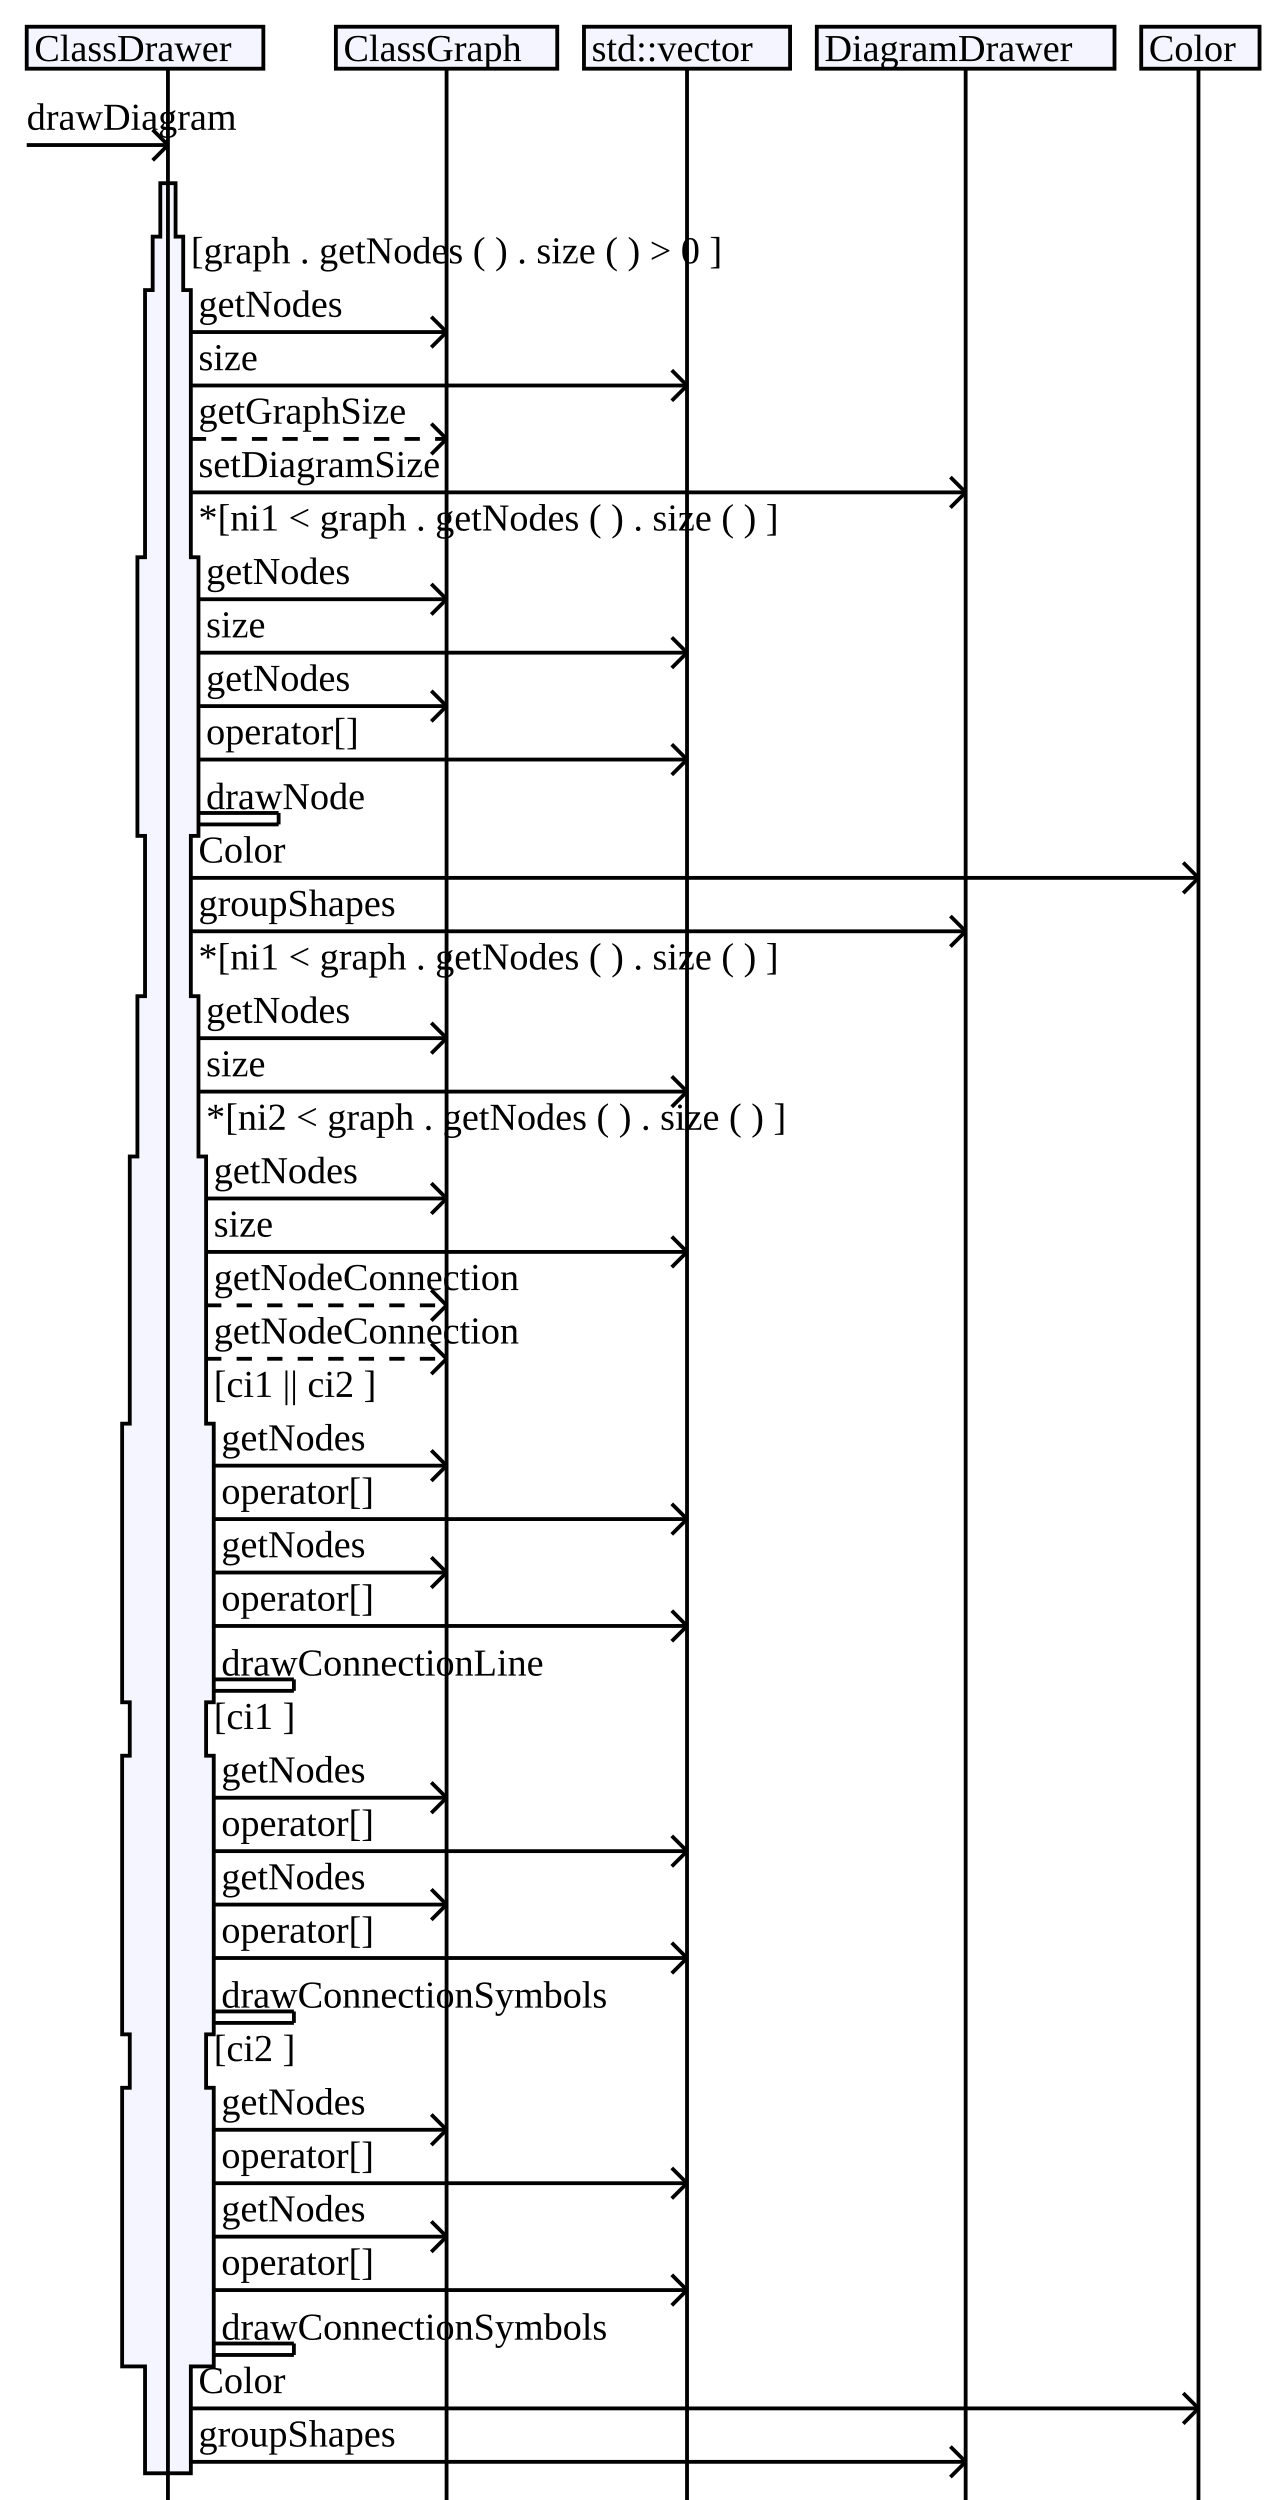
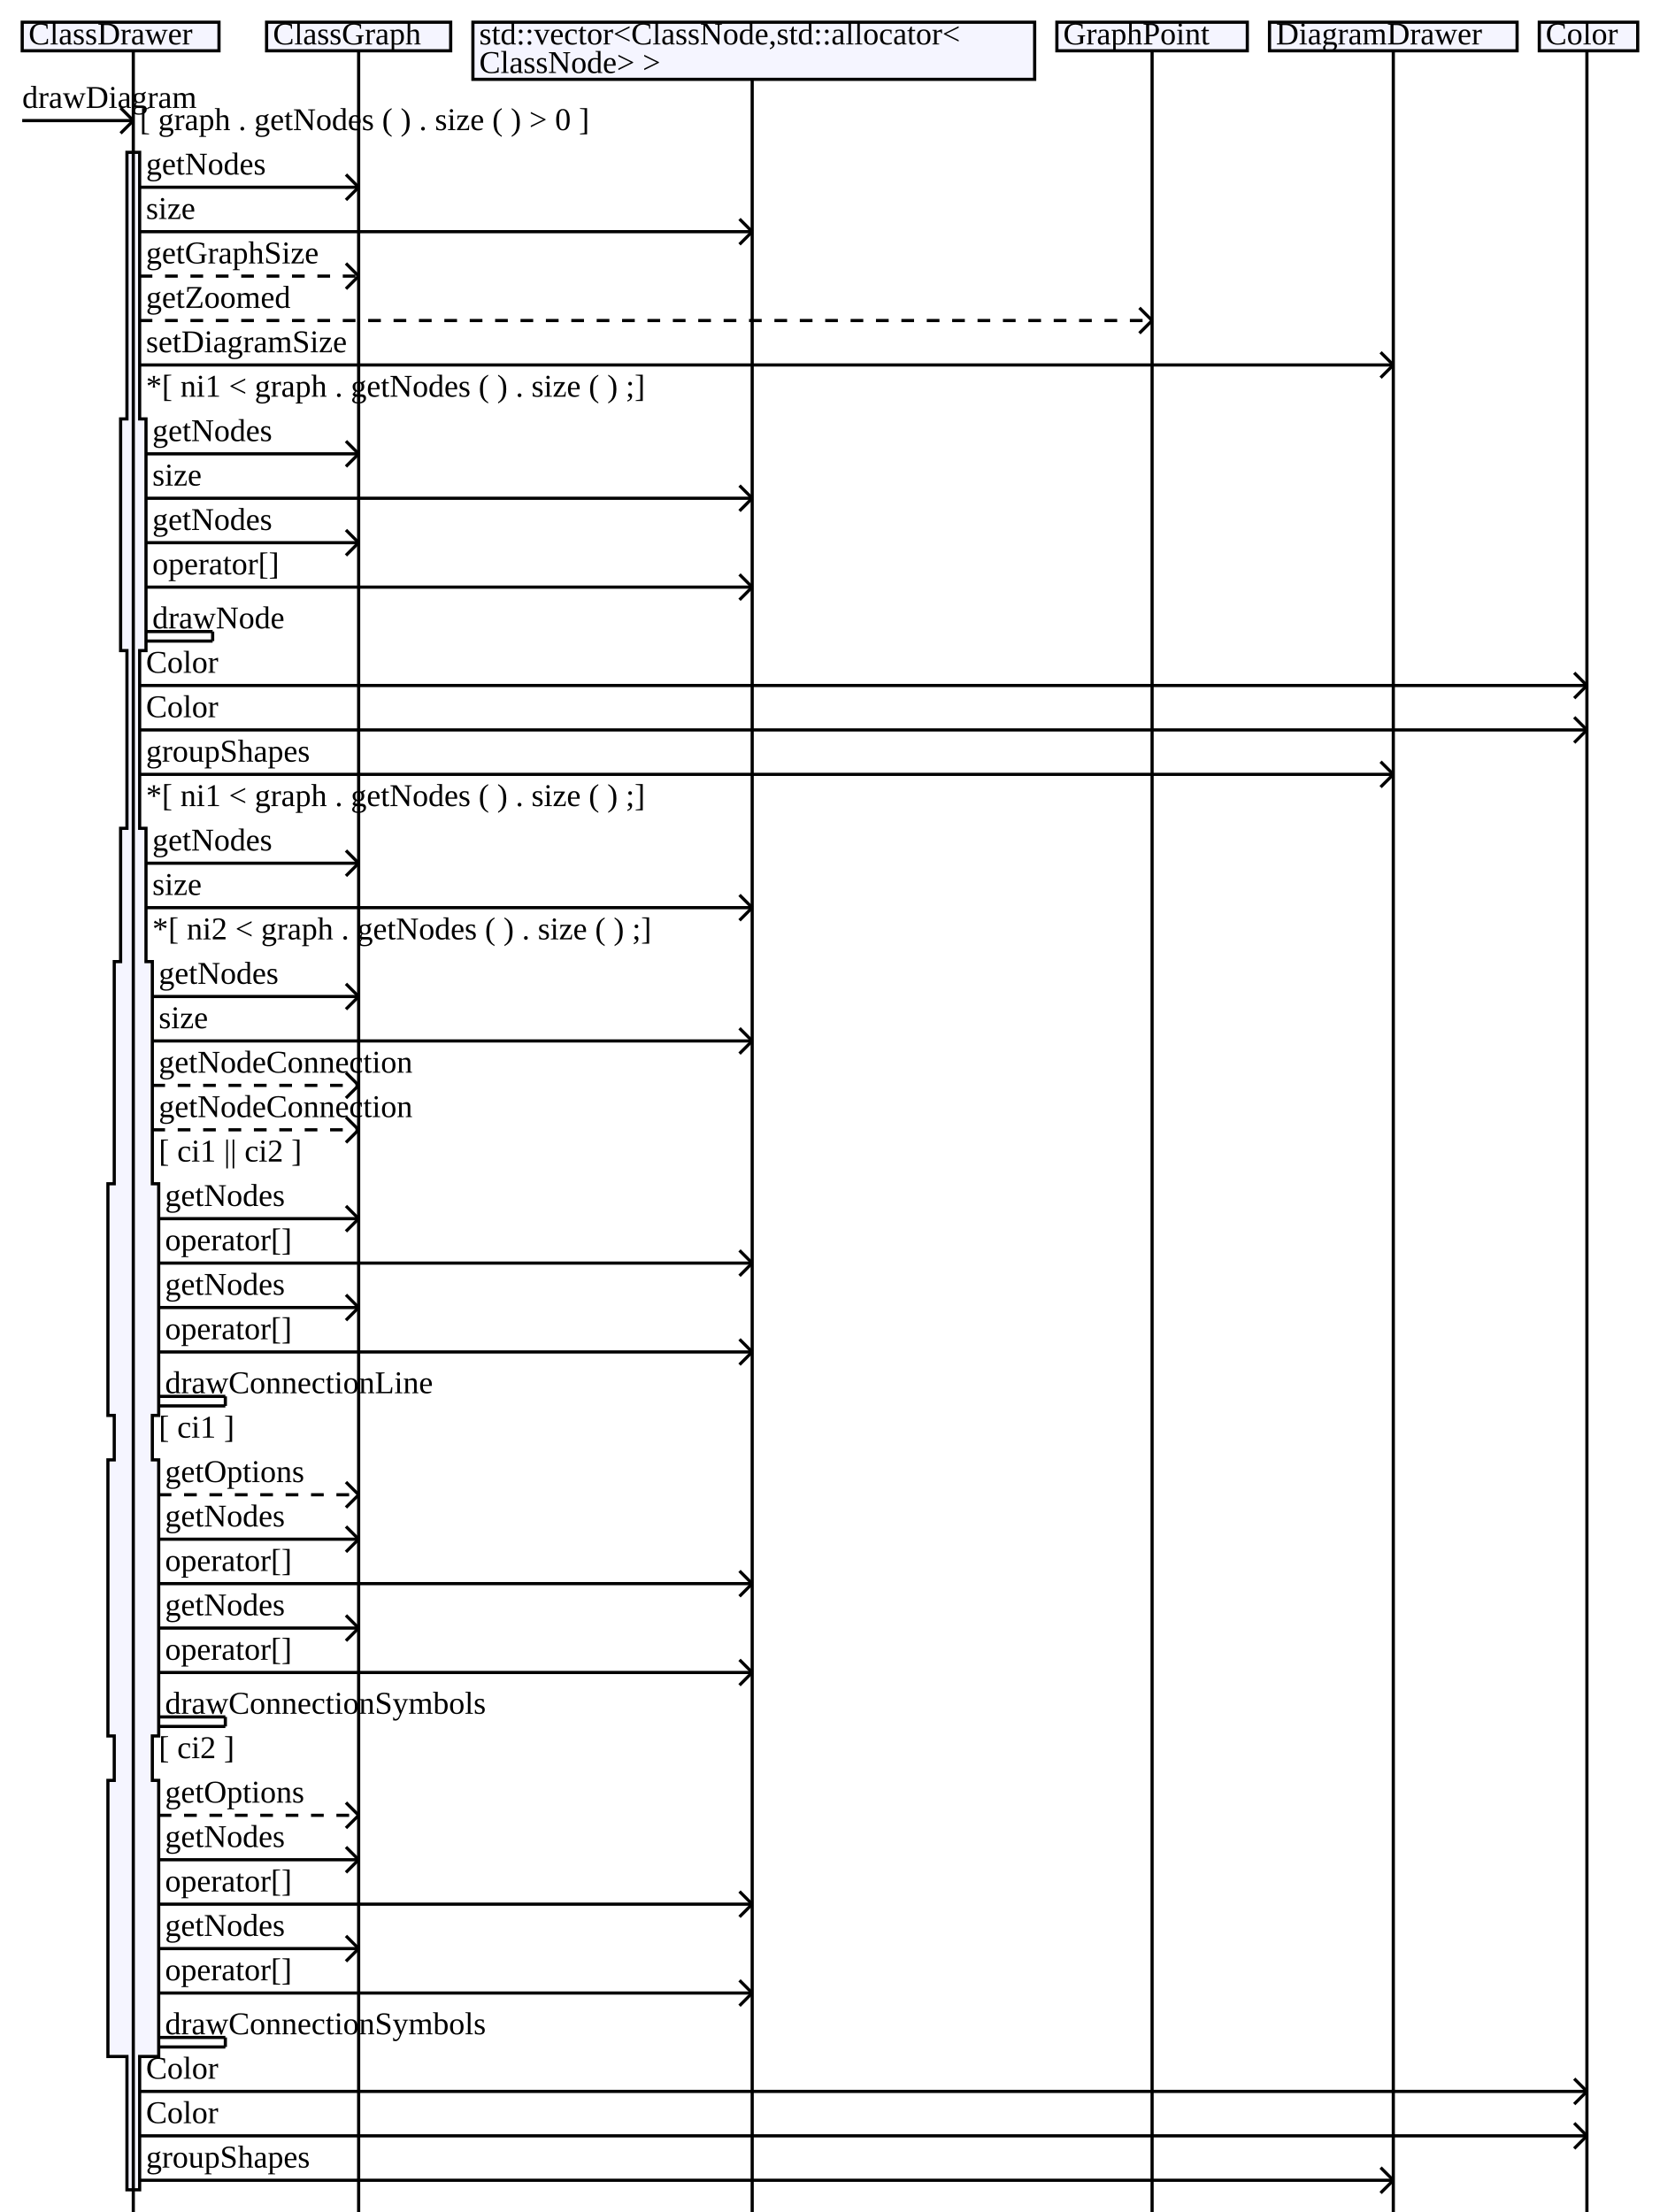
- <svg xmlns="http://www.w3.org/2000/svg" version="1.1" width="337" height="655">
-   <g fill="#f5f5ff" stroke="rgb(0,0,0)" style="stroke-width:1">
-     <rect x="7" y="7" width="62" height="11" />
-   </g>
-   <g font-size="10">
-     <text x="9" y="16">ClassDrawer</text>
-   </g>
-   <g fill="#f5f5ff" stroke="rgb(0,0,0)" style="stroke-width:1">
-     <rect x="88" y="7" width="58" height="11" />
-   </g>
-   <g font-size="10">
-     <text x="90" y="16">ClassGraph</text>
-   </g>
-   <g fill="#f5f5ff" stroke="rgb(0,0,0)" style="stroke-width:1">
-     <rect x="153" y="7" width="54" height="11" />
-   </g>
-   <g font-size="10">
-     <text x="155" y="16">std::vector</text>
-   </g>
-   <g fill="#f5f5ff" stroke="rgb(0,0,0)" style="stroke-width:1">
-     <rect x="214" y="7" width="78" height="11" />
-   </g>
-   <g font-size="10">
-     <text x="216" y="16">DiagramDrawer</text>
-   </g>
-   <g fill="#f5f5ff" stroke="rgb(0,0,0)" style="stroke-width:1">
-     <rect x="299" y="7" width="31" height="11" />
-   </g>
-   <g font-size="10">
-     <text x="301" y="16">Color</text>
-   </g>
-   <g fill="#f5f5ff" stroke="rgb(0,0,0)" style="stroke-width:1">
-     <line x1="7" y1="38" x2="44" y2="38" />
-     <line x1="40" y1="34" x2="44" y2="38" />
-     <line x1="40" y1="42" x2="44" y2="38" />
-     <line x1="50" y1="87" x2="117" y2="87" />
-     <line x1="113" y1="83" x2="117" y2="87" />
-     <line x1="113" y1="91" x2="117" y2="87" />
-     <line x1="50" y1="101" x2="180" y2="101" />
-     <line x1="176" y1="97" x2="180" y2="101" />
-     <line x1="176" y1="105" x2="180" y2="101" />
-     <line x1="50" y1="115" x2="117" y2="115" style="stroke-dasharray: 4, 4 " />
-     <line x1="113" y1="111" x2="117" y2="115" />
-     <line x1="113" y1="119" x2="117" y2="115" />
-     <line x1="50" y1="129" x2="253" y2="129" />
-     <line x1="249" y1="125" x2="253" y2="129" />
-     <line x1="249" y1="133" x2="253" y2="129" />
-     <line x1="52" y1="157" x2="117" y2="157" />
-     <line x1="113" y1="153" x2="117" y2="157" />
-     <line x1="113" y1="161" x2="117" y2="157" />
-     <line x1="52" y1="171" x2="180" y2="171" />
-     <line x1="176" y1="167" x2="180" y2="171" />
-     <line x1="176" y1="175" x2="180" y2="171" />
-     <line x1="52" y1="185" x2="117" y2="185" />
-     <line x1="113" y1="181" x2="117" y2="185" />
-     <line x1="113" y1="189" x2="117" y2="185" />
-     <line x1="52" y1="199" x2="180" y2="199" />
-     <line x1="176" y1="195" x2="180" y2="199" />
-     <line x1="176" y1="203" x2="180" y2="199" />
-     <line x1="52" y1="213" x2="73" y2="213" />
-     <line x1="73" y1="213" x2="73" y2="216" />
-     <line x1="52" y1="216" x2="73" y2="216" />
-     <line x1="50" y1="230" x2="314" y2="230" />
-     <line x1="310" y1="226" x2="314" y2="230" />
-     <line x1="310" y1="234" x2="314" y2="230" />
-     <line x1="50" y1="244" x2="253" y2="244" />
-     <line x1="249" y1="240" x2="253" y2="244" />
-     <line x1="249" y1="248" x2="253" y2="244" />
-     <line x1="52" y1="272" x2="117" y2="272" />
-     <line x1="113" y1="268" x2="117" y2="272" />
-     <line x1="113" y1="276" x2="117" y2="272" />
-     <line x1="52" y1="286" x2="180" y2="286" />
-     <line x1="176" y1="282" x2="180" y2="286" />
-     <line x1="176" y1="290" x2="180" y2="286" />
-     <line x1="54" y1="314" x2="117" y2="314" />
-     <line x1="113" y1="310" x2="117" y2="314" />
-     <line x1="113" y1="318" x2="117" y2="314" />
-     <line x1="54" y1="328" x2="180" y2="328" />
-     <line x1="176" y1="324" x2="180" y2="328" />
-     <line x1="176" y1="332" x2="180" y2="328" />
-     <line x1="54" y1="342" x2="117" y2="342" style="stroke-dasharray: 4, 4 " />
-     <line x1="113" y1="338" x2="117" y2="342" />
-     <line x1="113" y1="346" x2="117" y2="342" />
-     <line x1="54" y1="356" x2="117" y2="356" style="stroke-dasharray: 4, 4 " />
-     <line x1="113" y1="352" x2="117" y2="356" />
-     <line x1="113" y1="360" x2="117" y2="356" />
-     <line x1="56" y1="384" x2="117" y2="384" />
-     <line x1="113" y1="380" x2="117" y2="384" />
-     <line x1="113" y1="388" x2="117" y2="384" />
-     <line x1="56" y1="398" x2="180" y2="398" />
-     <line x1="176" y1="394" x2="180" y2="398" />
-     <line x1="176" y1="402" x2="180" y2="398" />
-     <line x1="56" y1="412" x2="117" y2="412" />
-     <line x1="113" y1="408" x2="117" y2="412" />
-     <line x1="113" y1="416" x2="117" y2="412" />
-     <line x1="56" y1="426" x2="180" y2="426" />
-     <line x1="176" y1="422" x2="180" y2="426" />
-     <line x1="176" y1="430" x2="180" y2="426" />
-     <line x1="56" y1="440" x2="77" y2="440" />
-     <line x1="77" y1="440" x2="77" y2="443" />
-     <line x1="56" y1="443" x2="77" y2="443" />
-     <line x1="56" y1="471" x2="117" y2="471" />
-     <line x1="113" y1="467" x2="117" y2="471" />
-     <line x1="113" y1="475" x2="117" y2="471" />
-     <line x1="56" y1="485" x2="180" y2="485" />
-     <line x1="176" y1="481" x2="180" y2="485" />
-     <line x1="176" y1="489" x2="180" y2="485" />
-     <line x1="56" y1="499" x2="117" y2="499" />
-     <line x1="113" y1="495" x2="117" y2="499" />
-     <line x1="113" y1="503" x2="117" y2="499" />
-     <line x1="56" y1="513" x2="180" y2="513" />
-     <line x1="176" y1="509" x2="180" y2="513" />
-     <line x1="176" y1="517" x2="180" y2="513" />
-     <line x1="56" y1="527" x2="77" y2="527" />
-     <line x1="77" y1="527" x2="77" y2="530" />
-     <line x1="56" y1="530" x2="77" y2="530" />
-     <line x1="56" y1="558" x2="117" y2="558" />
-     <line x1="113" y1="554" x2="117" y2="558" />
-     <line x1="113" y1="562" x2="117" y2="558" />
-     <line x1="56" y1="572" x2="180" y2="572" />
-     <line x1="176" y1="568" x2="180" y2="572" />
-     <line x1="176" y1="576" x2="180" y2="572" />
-     <line x1="56" y1="586" x2="117" y2="586" />
-     <line x1="113" y1="582" x2="117" y2="586" />
-     <line x1="113" y1="590" x2="117" y2="586" />
-     <line x1="56" y1="600" x2="180" y2="600" />
-     <line x1="176" y1="596" x2="180" y2="600" />
-     <line x1="176" y1="604" x2="180" y2="600" />
-     <line x1="56" y1="614" x2="77" y2="614" />
-     <line x1="77" y1="614" x2="77" y2="617" />
-     <line x1="56" y1="617" x2="77" y2="617" />
-     <line x1="50" y1="631" x2="314" y2="631" />
-     <line x1="310" y1="627" x2="314" y2="631" />
-     <line x1="310" y1="635" x2="314" y2="631" />
-     <line x1="50" y1="645" x2="253" y2="645" />
-     <line x1="249" y1="641" x2="253" y2="645" />
-     <line x1="249" y1="649" x2="253" y2="645" />
-     <polygon points="44,48 46,48 46,62 48,62 48,76 50,76 50,146 52,146 52,219 50,219 50,261 52,261 52,303 54,303 54,373 56,373 56,446 54,446 54,460 56,460 56,533 54,533 54,547 56,547 56,620 54,620 54,620 52,620 52,620 50,620 50,648 48,648 48,648 46,648 46,648 44,648 44,648 42,648 42,648 40,648 40,648 38,648 38,620 36,620 36,620 34,620 34,620 32,620 32,547 34,547 34,533 32,533 32,460 34,460 34,446 32,446 32,373 34,373 34,303 36,303 36,261 38,261 38,219 36,219 36,146 38,146 38,76 40,76 40,62 42,62 42,48 44,48 " style="fill:#f5f5ff" />
-   </g>
-   <g font-size="10">
+ <svg xmlns="http://www.w3.org/2000/svg" version="1.1" width="523" height="697">
+   <g font-size="10" stroke="none">
+     <g fill="#f5f5ff" stroke="#000000" style="stroke-width:1">
+       <rect x="7" y="7" width="62" height="9" />
+     </g>
+     <text x="9" y="14">ClassDrawer</text>
+   </g>
+   <g font-size="10" stroke="none">
+     <g fill="#f5f5ff" stroke="#000000" style="stroke-width:1">
+       <rect x="84" y="7" width="58" height="9" />
+     </g>
+     <text x="86" y="14">ClassGraph</text>
+   </g>
+   <g font-size="10" stroke="none">
+     <g fill="#f5f5ff" stroke="#000000" style="stroke-width:1">
+       <rect x="149" y="7" width="177" height="18" />
+     </g>
+     <text x="151" y="14">std::vector&lt;ClassNode,std::allocator&lt;</text>
+     <text x="151" y="23">   ClassNode&gt; &gt;</text>
+   </g>
+   <g font-size="10" stroke="none">
+     <g fill="#f5f5ff" stroke="#000000" style="stroke-width:1">
+       <rect x="333" y="7" width="60" height="9" />
+     </g>
+     <text x="335" y="14">GraphPoint</text>
+   </g>
+   <g font-size="10" stroke="none">
+     <g fill="#f5f5ff" stroke="#000000" style="stroke-width:1">
+       <rect x="400" y="7" width="78" height="9" />
+     </g>
+     <text x="402" y="14">DiagramDrawer</text>
+   </g>
+   <g font-size="10" stroke="none">
+     <g fill="#f5f5ff" stroke="#000000" style="stroke-width:1">
+       <rect x="485" y="7" width="31" height="9" />
+     </g>
+     <text x="487" y="14">Color</text>
+   </g>
+   <g fill="#f5f5ff" stroke="#000000" style="stroke-width:1">
+     <line x1="7" y1="38" x2="42" y2="38" />
+     <line x1="38" y1="34" x2="42" y2="38" />
+     <line x1="38" y1="42" x2="42" y2="38" />
+     <line x1="44" y1="59" x2="113" y2="59" />
+     <line x1="109" y1="55" x2="113" y2="59" />
+     <line x1="109" y1="63" x2="113" y2="59" />
+     <line x1="44" y1="73" x2="237" y2="73" />
+     <line x1="233" y1="69" x2="237" y2="73" />
+     <line x1="233" y1="77" x2="237" y2="73" />
+     <line x1="44" y1="87" x2="113" y2="87" style="stroke-dasharray: 4, 4 " />
+     <line x1="109" y1="83" x2="113" y2="87" />
+     <line x1="109" y1="91" x2="113" y2="87" />
+     <line x1="44" y1="101" x2="363" y2="101" style="stroke-dasharray: 4, 4 " />
+     <line x1="359" y1="97" x2="363" y2="101" />
+     <line x1="359" y1="105" x2="363" y2="101" />
+     <line x1="44" y1="115" x2="439" y2="115" />
+     <line x1="435" y1="111" x2="439" y2="115" />
+     <line x1="435" y1="119" x2="439" y2="115" />
+     <line x1="46" y1="143" x2="113" y2="143" />
+     <line x1="109" y1="139" x2="113" y2="143" />
+     <line x1="109" y1="147" x2="113" y2="143" />
+     <line x1="46" y1="157" x2="237" y2="157" />
+     <line x1="233" y1="153" x2="237" y2="157" />
+     <line x1="233" y1="161" x2="237" y2="157" />
+     <line x1="46" y1="171" x2="113" y2="171" />
+     <line x1="109" y1="167" x2="113" y2="171" />
+     <line x1="109" y1="175" x2="113" y2="171" />
+     <line x1="46" y1="185" x2="237" y2="185" />
+     <line x1="233" y1="181" x2="237" y2="185" />
+     <line x1="233" y1="189" x2="237" y2="185" />
+     <line x1="46" y1="199" x2="67" y2="199" />
+     <line x1="67" y1="199" x2="67" y2="202" />
+     <line x1="46" y1="202" x2="67" y2="202" />
+     <line x1="44" y1="216" x2="500" y2="216" />
+     <line x1="496" y1="212" x2="500" y2="216" />
+     <line x1="496" y1="220" x2="500" y2="216" />
+     <line x1="44" y1="230" x2="500" y2="230" />
+     <line x1="496" y1="226" x2="500" y2="230" />
+     <line x1="496" y1="234" x2="500" y2="230" />
+     <line x1="44" y1="244" x2="439" y2="244" />
+     <line x1="435" y1="240" x2="439" y2="244" />
+     <line x1="435" y1="248" x2="439" y2="244" />
+     <line x1="46" y1="272" x2="113" y2="272" />
+     <line x1="109" y1="268" x2="113" y2="272" />
+     <line x1="109" y1="276" x2="113" y2="272" />
+     <line x1="46" y1="286" x2="237" y2="286" />
+     <line x1="233" y1="282" x2="237" y2="286" />
+     <line x1="233" y1="290" x2="237" y2="286" />
+     <line x1="48" y1="314" x2="113" y2="314" />
+     <line x1="109" y1="310" x2="113" y2="314" />
+     <line x1="109" y1="318" x2="113" y2="314" />
+     <line x1="48" y1="328" x2="237" y2="328" />
+     <line x1="233" y1="324" x2="237" y2="328" />
+     <line x1="233" y1="332" x2="237" y2="328" />
+     <line x1="48" y1="342" x2="113" y2="342" style="stroke-dasharray: 4, 4 " />
+     <line x1="109" y1="338" x2="113" y2="342" />
+     <line x1="109" y1="346" x2="113" y2="342" />
+     <line x1="48" y1="356" x2="113" y2="356" style="stroke-dasharray: 4, 4 " />
+     <line x1="109" y1="352" x2="113" y2="356" />
+     <line x1="109" y1="360" x2="113" y2="356" />
+     <line x1="50" y1="384" x2="113" y2="384" />
+     <line x1="109" y1="380" x2="113" y2="384" />
+     <line x1="109" y1="388" x2="113" y2="384" />
+     <line x1="50" y1="398" x2="237" y2="398" />
+     <line x1="233" y1="394" x2="237" y2="398" />
+     <line x1="233" y1="402" x2="237" y2="398" />
+     <line x1="50" y1="412" x2="113" y2="412" />
+     <line x1="109" y1="408" x2="113" y2="412" />
+     <line x1="109" y1="416" x2="113" y2="412" />
+     <line x1="50" y1="426" x2="237" y2="426" />
+     <line x1="233" y1="422" x2="237" y2="426" />
+     <line x1="233" y1="430" x2="237" y2="426" />
+     <line x1="50" y1="440" x2="71" y2="440" />
+     <line x1="71" y1="440" x2="71" y2="443" />
+     <line x1="50" y1="443" x2="71" y2="443" />
+     <line x1="50" y1="471" x2="113" y2="471" style="stroke-dasharray: 4, 4 " />
+     <line x1="109" y1="467" x2="113" y2="471" />
+     <line x1="109" y1="475" x2="113" y2="471" />
+     <line x1="50" y1="485" x2="113" y2="485" />
+     <line x1="109" y1="481" x2="113" y2="485" />
+     <line x1="109" y1="489" x2="113" y2="485" />
+     <line x1="50" y1="499" x2="237" y2="499" />
+     <line x1="233" y1="495" x2="237" y2="499" />
+     <line x1="233" y1="503" x2="237" y2="499" />
+     <line x1="50" y1="513" x2="113" y2="513" />
+     <line x1="109" y1="509" x2="113" y2="513" />
+     <line x1="109" y1="517" x2="113" y2="513" />
+     <line x1="50" y1="527" x2="237" y2="527" />
+     <line x1="233" y1="523" x2="237" y2="527" />
+     <line x1="233" y1="531" x2="237" y2="527" />
+     <line x1="50" y1="541" x2="71" y2="541" />
+     <line x1="71" y1="541" x2="71" y2="544" />
+     <line x1="50" y1="544" x2="71" y2="544" />
+     <line x1="50" y1="572" x2="113" y2="572" style="stroke-dasharray: 4, 4 " />
+     <line x1="109" y1="568" x2="113" y2="572" />
+     <line x1="109" y1="576" x2="113" y2="572" />
+     <line x1="50" y1="586" x2="113" y2="586" />
+     <line x1="109" y1="582" x2="113" y2="586" />
+     <line x1="109" y1="590" x2="113" y2="586" />
+     <line x1="50" y1="600" x2="237" y2="600" />
+     <line x1="233" y1="596" x2="237" y2="600" />
+     <line x1="233" y1="604" x2="237" y2="600" />
+     <line x1="50" y1="614" x2="113" y2="614" />
+     <line x1="109" y1="610" x2="113" y2="614" />
+     <line x1="109" y1="618" x2="113" y2="614" />
+     <line x1="50" y1="628" x2="237" y2="628" />
+     <line x1="233" y1="624" x2="237" y2="628" />
+     <line x1="233" y1="632" x2="237" y2="628" />
+     <line x1="50" y1="642" x2="71" y2="642" />
+     <line x1="71" y1="642" x2="71" y2="645" />
+     <line x1="50" y1="645" x2="71" y2="645" />
+     <line x1="44" y1="659" x2="500" y2="659" />
+     <line x1="496" y1="655" x2="500" y2="659" />
+     <line x1="496" y1="663" x2="500" y2="659" />
+     <line x1="44" y1="673" x2="500" y2="673" />
+     <line x1="496" y1="669" x2="500" y2="673" />
+     <line x1="496" y1="677" x2="500" y2="673" />
+     <line x1="44" y1="687" x2="439" y2="687" />
+     <line x1="435" y1="683" x2="439" y2="687" />
+     <line x1="435" y1="691" x2="439" y2="687" />
+     <polygon points="42,48 44,48 44,132 46,132 46,205 44,205 44,261 46,261 46,303 48,303 48,373 50,373 50,446 48,446 48,460 50,460 50,547 48,547 48,561 50,561 50,648 48,648 48,648 46,648 46,648 44,648 44,690 42,690 42,690 40,690 40,648 38,648 38,648 36,648 36,648 34,648 34,561 36,561 36,547 34,547 34,460 36,460 36,446 34,446 34,373 36,373 36,303 38,303 38,261 40,261 40,205 38,205 38,132 40,132 40,48 42,48 " style="fill:#f5f5ff" />
+   </g>
+   <g font-size="10" stroke="none">
    <text x="7" y="34">drawDiagram</text>
-     <text x="46" y="41" />
-     <text x="48" y="55" />
-     <text x="50" y="69">[graph . getNodes ( ) . size ( ) &gt; 0 ]</text>
-     <text x="52" y="83">getNodes</text>
-     <text x="52" y="97">size</text>
-     <text x="52" y="111">getGraphSize</text>
-     <text x="52" y="125">setDiagramSize</text>
-     <text x="52" y="139">*[ni1 &lt; graph . getNodes ( ) . size ( ) ]</text>
-     <text x="54" y="153">getNodes</text>
-     <text x="54" y="167">size</text>
-     <text x="54" y="181">getNodes</text>
-     <text x="54" y="195">operator[]</text>
-     <text x="54" y="212">drawNode</text>
-     <text x="52" y="226">Color</text>
-     <text x="52" y="240">groupShapes</text>
-     <text x="52" y="254">*[ni1 &lt; graph . getNodes ( ) . size ( ) ]</text>
-     <text x="54" y="268">getNodes</text>
-     <text x="54" y="282">size</text>
-     <text x="54" y="296">*[ni2 &lt; graph . getNodes ( ) . size ( ) ]</text>
-     <text x="56" y="310">getNodes</text>
-     <text x="56" y="324">size</text>
-     <text x="56" y="338">getNodeConnection</text>
-     <text x="56" y="352">getNodeConnection</text>
-     <text x="56" y="366">[ci1 || ci2 ]</text>
-     <text x="58" y="380">getNodes</text>
-     <text x="58" y="394">operator[]</text>
-     <text x="58" y="408">getNodes</text>
-     <text x="58" y="422">operator[]</text>
-     <text x="58" y="439">drawConnectionLine</text>
-     <text x="56" y="453">[ci1 ]</text>
-     <text x="58" y="467">getNodes</text>
-     <text x="58" y="481">operator[]</text>
-     <text x="58" y="495">getNodes</text>
-     <text x="58" y="509">operator[]</text>
-     <text x="58" y="526">drawConnectionSymbols</text>
-     <text x="56" y="540">[ci2 ]</text>
-     <text x="58" y="554">getNodes</text>
-     <text x="58" y="568">operator[]</text>
-     <text x="58" y="582">getNodes</text>
-     <text x="58" y="596">operator[]</text>
-     <text x="58" y="613">drawConnectionSymbols</text>
-     <text x="52" y="627">Color</text>
-     <text x="52" y="641">groupShapes</text>
-   </g>
-   <g fill="#f5f5ff" stroke="rgb(0,0,0)" style="stroke-width:1">
-     <line x1="44" y1="18" x2="44" y2="655" />
-     <line x1="117" y1="18" x2="117" y2="655" />
-     <line x1="180" y1="18" x2="180" y2="655" />
-     <line x1="253" y1="18" x2="253" y2="655" />
-     <line x1="314" y1="18" x2="314" y2="655" />
+     <text x="44" y="41">[ graph . getNodes ( ) . size ( ) &gt; 0 ]</text>
+     <text x="46" y="55">getNodes</text>
+     <text x="46" y="69">size</text>
+     <text x="46" y="83">getGraphSize</text>
+     <text x="46" y="97">getZoomed</text>
+     <text x="46" y="111">setDiagramSize</text>
+     <text x="46" y="125">*[ ni1 &lt; graph . getNodes ( ) . size ( ) ;]</text>
+     <text x="48" y="139">getNodes</text>
+     <text x="48" y="153">size</text>
+     <text x="48" y="167">getNodes</text>
+     <text x="48" y="181">operator[]</text>
+     <text x="48" y="198">drawNode</text>
+     <text x="46" y="212">Color</text>
+     <text x="46" y="226">Color</text>
+     <text x="46" y="240">groupShapes</text>
+     <text x="46" y="254">*[ ni1 &lt; graph . getNodes ( ) . size ( ) ;]</text>
+     <text x="48" y="268">getNodes</text>
+     <text x="48" y="282">size</text>
+     <text x="48" y="296">*[ ni2 &lt; graph . getNodes ( ) . size ( ) ;]</text>
+     <text x="50" y="310">getNodes</text>
+     <text x="50" y="324">size</text>
+     <text x="50" y="338">getNodeConnection</text>
+     <text x="50" y="352">getNodeConnection</text>
+     <text x="50" y="366">[ ci1 || ci2 ]</text>
+     <text x="52" y="380">getNodes</text>
+     <text x="52" y="394">operator[]</text>
+     <text x="52" y="408">getNodes</text>
+     <text x="52" y="422">operator[]</text>
+     <text x="52" y="439">drawConnectionLine</text>
+     <text x="50" y="453">[ ci1 ]</text>
+     <text x="52" y="467">getOptions</text>
+     <text x="52" y="481">getNodes</text>
+     <text x="52" y="495">operator[]</text>
+     <text x="52" y="509">getNodes</text>
+     <text x="52" y="523">operator[]</text>
+     <text x="52" y="540">drawConnectionSymbols</text>
+     <text x="50" y="554">[ ci2 ]</text>
+     <text x="52" y="568">getOptions</text>
+     <text x="52" y="582">getNodes</text>
+     <text x="52" y="596">operator[]</text>
+     <text x="52" y="610">getNodes</text>
+     <text x="52" y="624">operator[]</text>
+     <text x="52" y="641">drawConnectionSymbols</text>
+     <text x="46" y="655">Color</text>
+     <text x="46" y="669">Color</text>
+     <text x="46" y="683">groupShapes</text>
+   </g>
+   <g fill="#f5f5ff" stroke="#000000" style="stroke-width:1">
+     <line x1="42" y1="16" x2="42" y2="697" />
+     <line x1="113" y1="16" x2="113" y2="697" />
+     <line x1="237" y1="25" x2="237" y2="697" />
+     <line x1="363" y1="16" x2="363" y2="697" />
+     <line x1="439" y1="16" x2="439" y2="697" />
+     <line x1="500" y1="16" x2="500" y2="697" />
  </g>
</svg>
